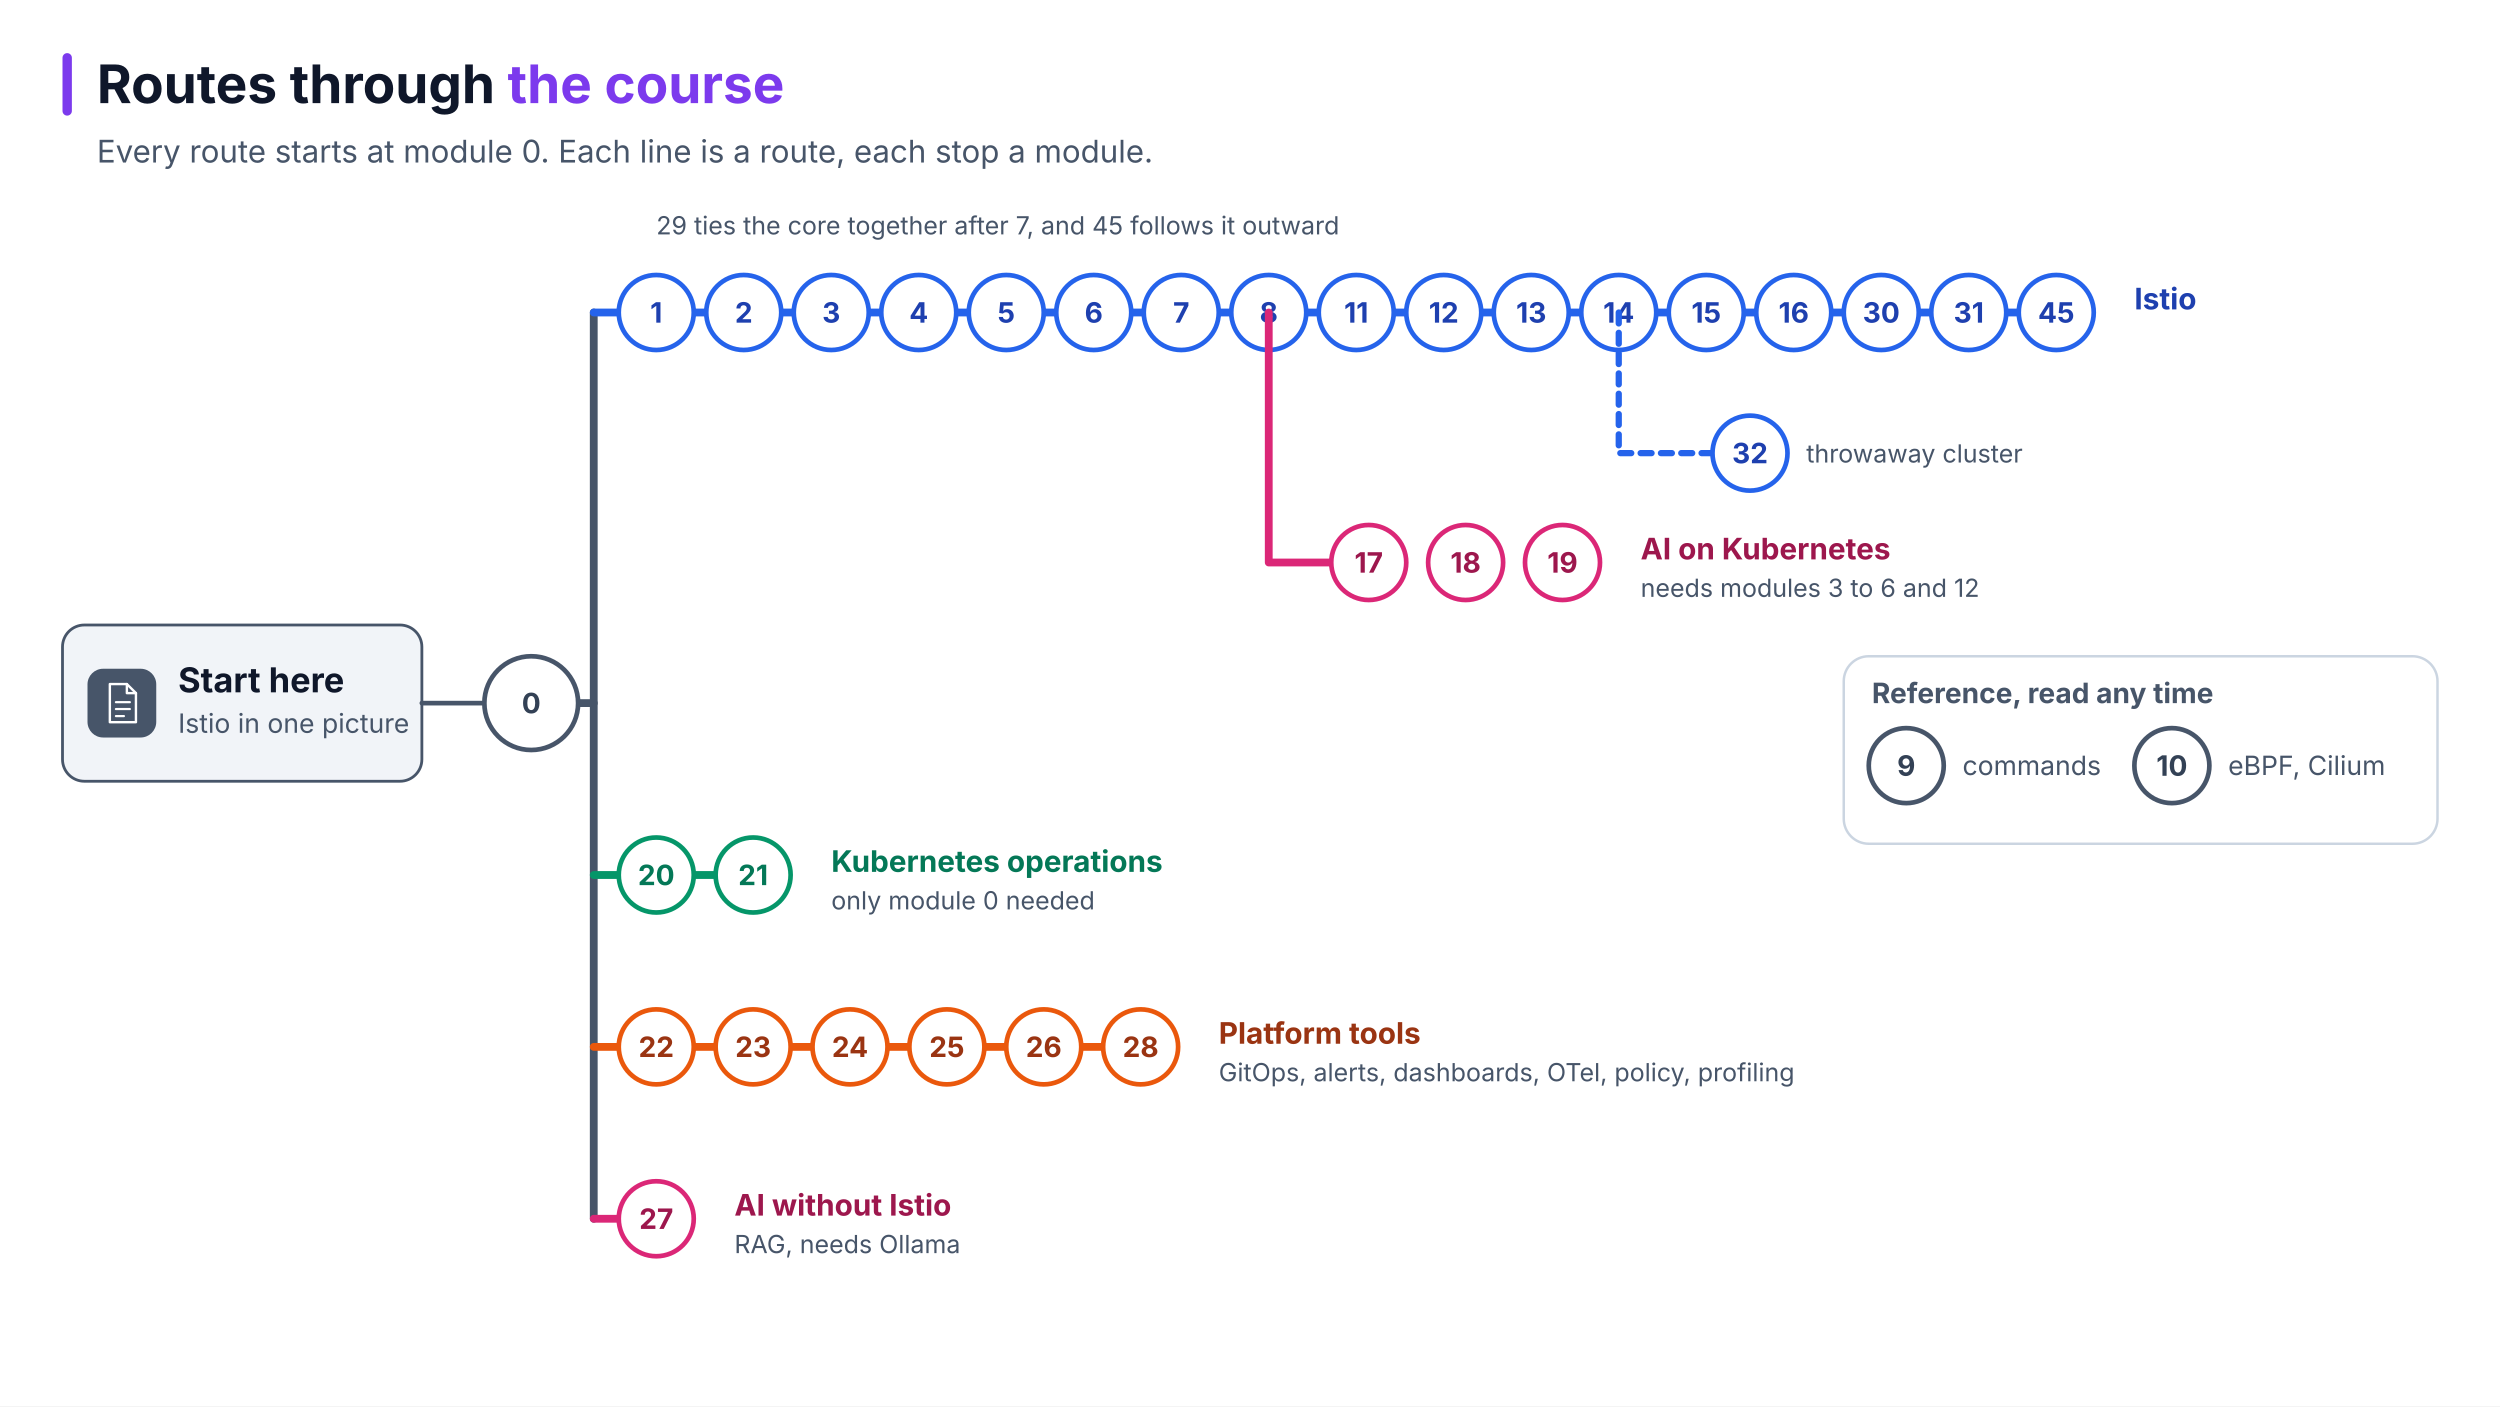
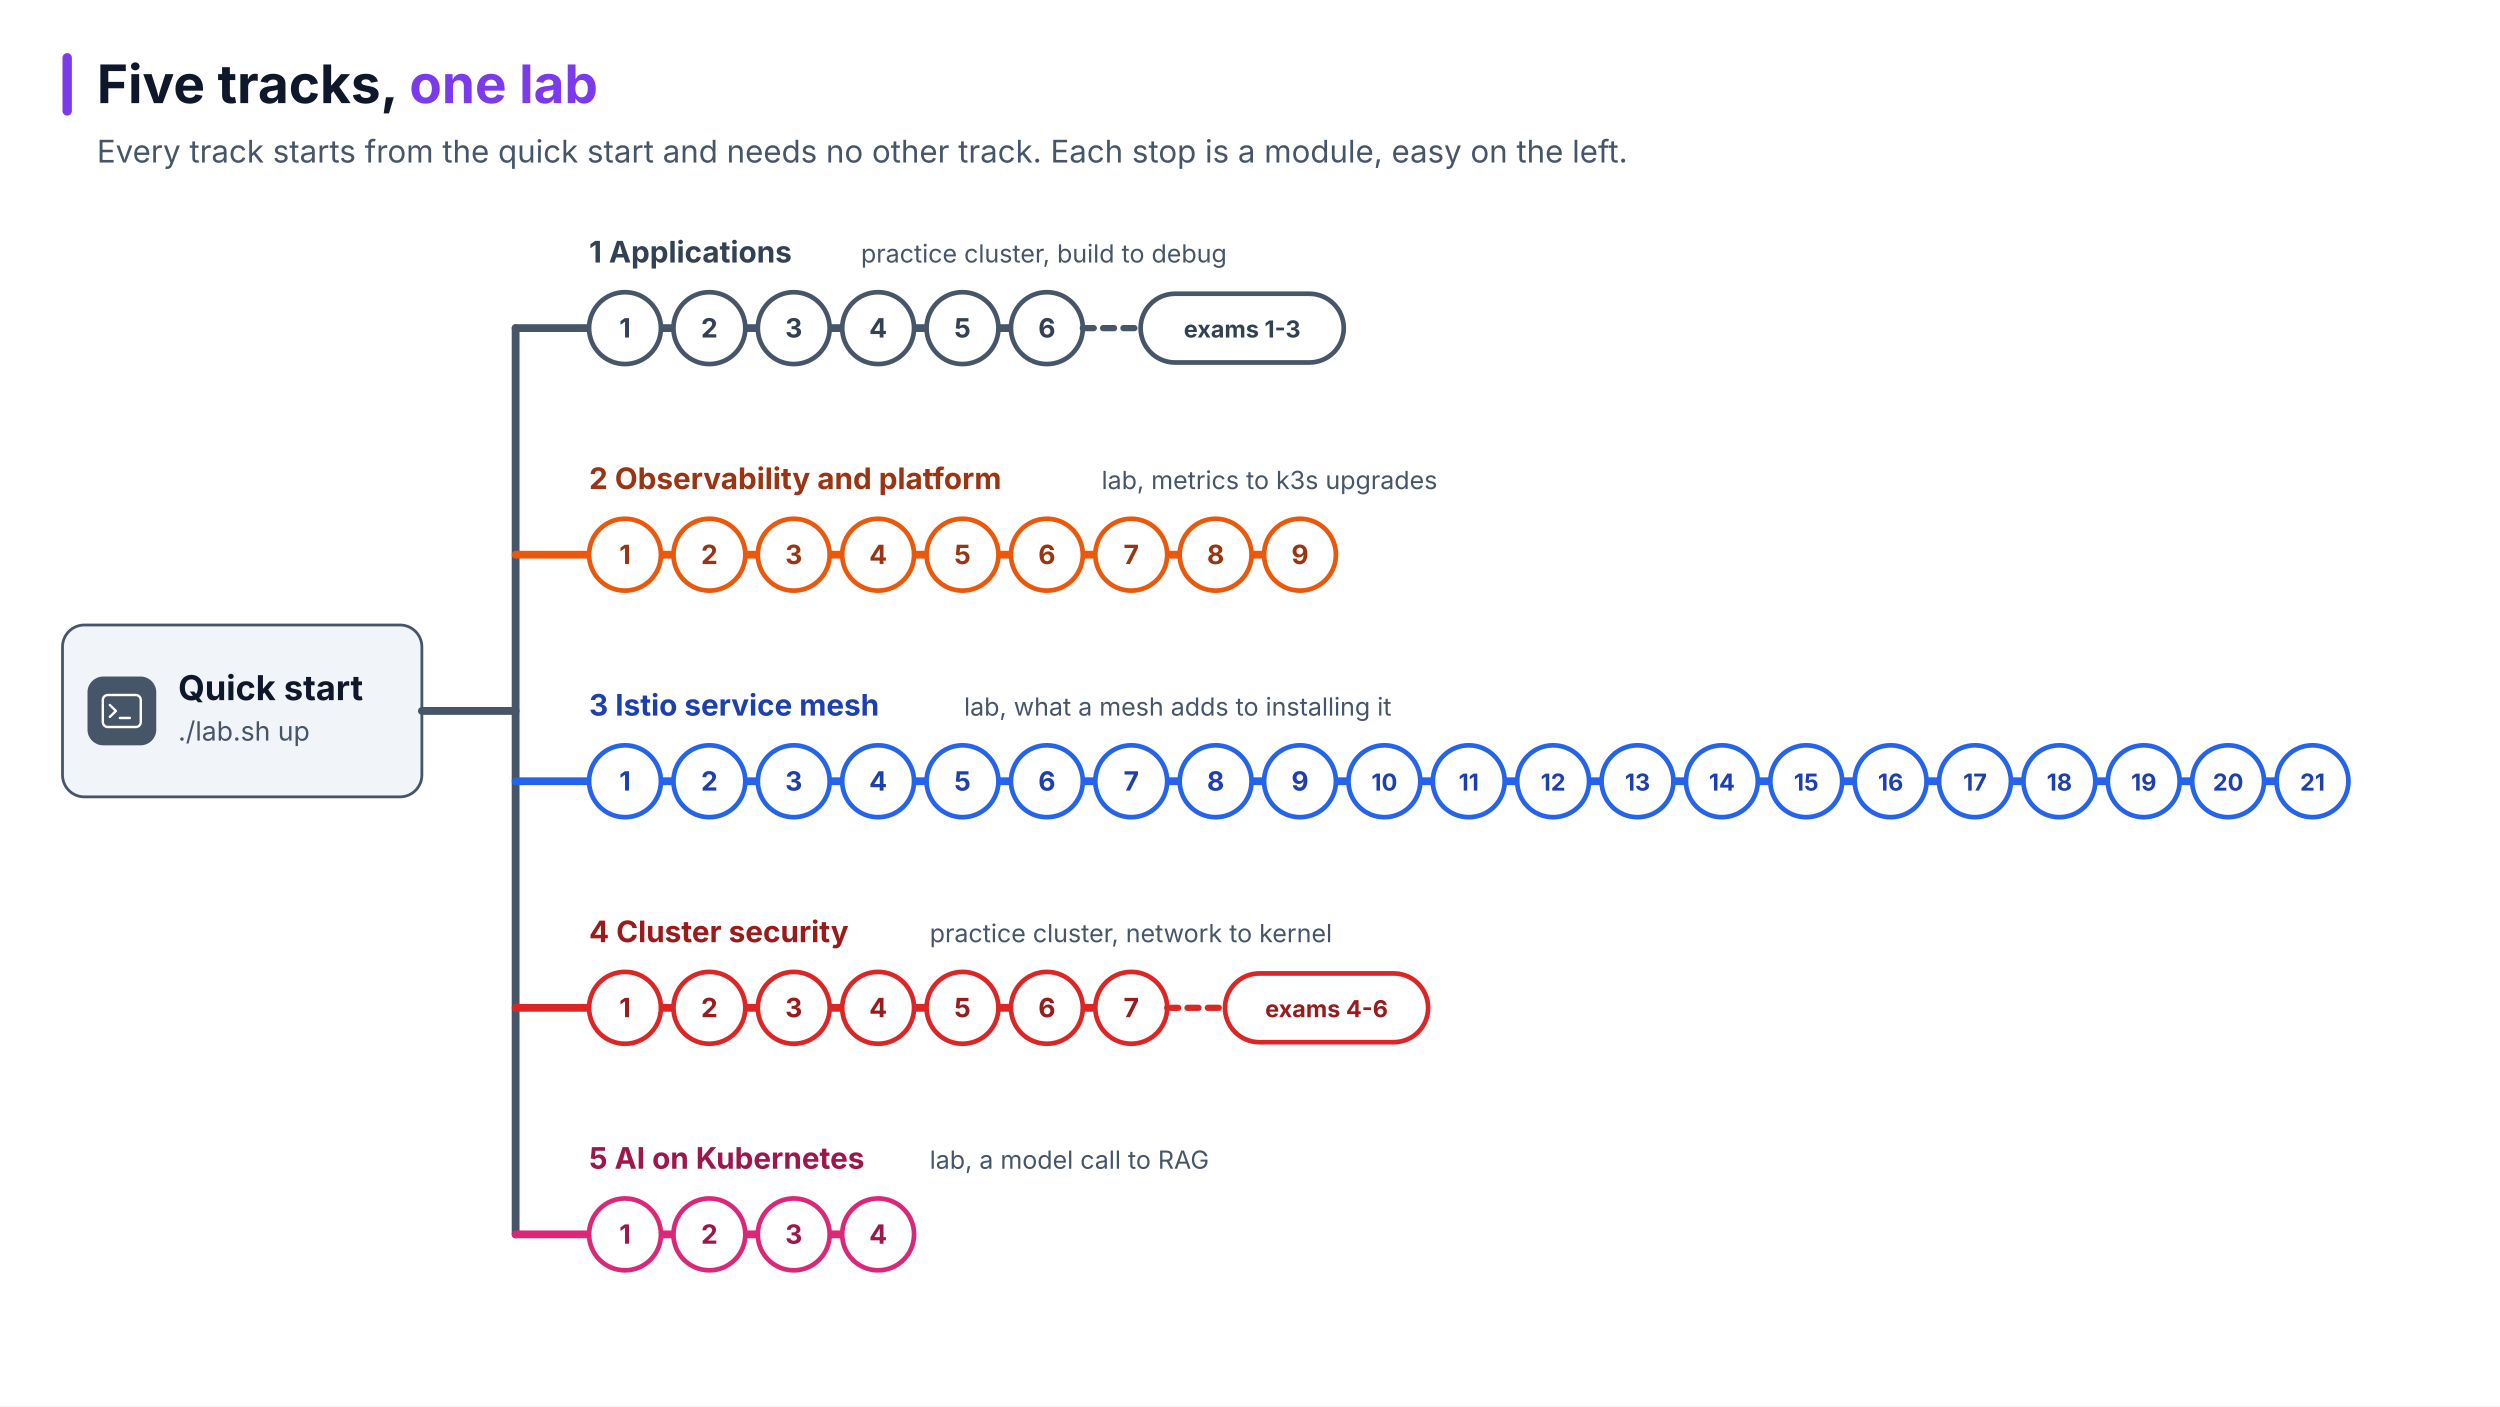
<svg xmlns="http://www.w3.org/2000/svg" width="1600" height="900" viewBox="0 0 1600 900" font-family="Inter, -apple-system, 'Segoe UI', Helvetica, Arial, sans-serif">
  <rect width="1600" height="900" fill="#ffffff" />
  <rect x="40.0" y="34.0" width="6.0" height="40.0" rx="3.0" fill="#7c3aed" stroke="none" />
-   <text x="62" y="66" font-size="34" font-weight="700" fill="#0f172a">Routes through <tspan fill="#7c3aed">the course</tspan>
+   <text x="62" y="66" font-size="34" font-weight="700" fill="#0f172a">Five tracks, <tspan fill="#7c3aed">one lab</tspan>
  </text>
-   <text x="62.0" y="104.0" font-size="20.0" fill="#475569" text-anchor="start">Every route starts at module 0. Each line is a route, each stop a module.</text>
-   <rect x="40.0" y="400.0" width="230.0" height="100.0" rx="14.0" fill="#f1f4f8" stroke="#475569" stroke-width="1.8" />
-   <rect x="56.0" y="428.0" width="44.0" height="44.0" rx="10.0" fill="#475569" stroke="none" />
-   <polygon points="70.3,437.8 81.2,437.8 87.0,443.6 87.0,462.2 70.3,462.2" fill="none" stroke="#ffffff" stroke-width="1.54" stroke-linejoin="round" />
-   <polyline points="81.2,437.8 81.2,443.6 87.0,443.6" fill="none" stroke="#ffffff" stroke-width="1.54" stroke-linecap="round" stroke-linejoin="round" />
-   <polyline points="74.2,449.4 83.1,449.4" fill="none" stroke="#ffffff" stroke-width="1.41" stroke-linecap="round" stroke-linejoin="round" />
-   <polyline points="74.2,453.8 83.1,453.8" fill="none" stroke="#ffffff" stroke-width="1.41" stroke-linecap="round" stroke-linejoin="round" />
-   <polyline points="74.2,458.3 79.3,458.3" fill="none" stroke="#ffffff" stroke-width="1.41" stroke-linecap="round" stroke-linejoin="round" />
-   <text x="114.0" y="443.1" font-size="22.0" fill="#0f172a" font-weight="700" text-anchor="start">Start here</text>
-   <text x="114.0" y="469.0" font-size="17.0" fill="#475569" text-anchor="start">Istio in one picture</text>
-   <polyline points="270.0,450.0 314.0,450.0" fill="none" stroke="#475569" stroke-width="3.00" stroke-linecap="round" stroke-linejoin="round" />
-   <polyline points="370.0,450.0 380.0,450.0" fill="none" stroke="#475569" stroke-width="5.00" stroke-linecap="round" stroke-linejoin="round" />
-   <polyline points="380.0,200.0 380.0,780.0" fill="none" stroke="#475569" stroke-width="5.00" stroke-linecap="round" stroke-linejoin="round" />
-   <ellipse cx="340.0" cy="450.0" rx="30.0" ry="30.0" fill="#ffffff" stroke="#475569" stroke-width="3.00" />
-   <text x="340.0" y="456.5" font-size="18.0" fill="#334155" font-weight="700" text-anchor="middle">0</text>
-   <polyline points="380.0,200.0 1316.0,200.0" fill="none" stroke="#2563eb" stroke-width="5.00" stroke-linecap="round" stroke-linejoin="round" />
-   <ellipse cx="420.0" cy="200.0" rx="24.0" ry="24.0" fill="#ffffff" stroke="#2563eb" stroke-width="3.00" />
-   <text x="420.0" y="206.5" font-size="18.0" fill="#1e40af" font-weight="700" text-anchor="middle">1</text>
-   <ellipse cx="476.0" cy="200.0" rx="24.0" ry="24.0" fill="#ffffff" stroke="#2563eb" stroke-width="3.00" />
-   <text x="476.0" y="206.5" font-size="18.0" fill="#1e40af" font-weight="700" text-anchor="middle">2</text>
-   <ellipse cx="532.0" cy="200.0" rx="24.0" ry="24.0" fill="#ffffff" stroke="#2563eb" stroke-width="3.00" />
-   <text x="532.0" y="206.5" font-size="18.0" fill="#1e40af" font-weight="700" text-anchor="middle">3</text>
-   <ellipse cx="588.0" cy="200.0" rx="24.0" ry="24.0" fill="#ffffff" stroke="#2563eb" stroke-width="3.00" />
-   <text x="588.0" y="206.5" font-size="18.0" fill="#1e40af" font-weight="700" text-anchor="middle">4</text>
-   <ellipse cx="644.0" cy="200.0" rx="24.0" ry="24.0" fill="#ffffff" stroke="#2563eb" stroke-width="3.00" />
-   <text x="644.0" y="206.5" font-size="18.0" fill="#1e40af" font-weight="700" text-anchor="middle">5</text>
-   <ellipse cx="700.0" cy="200.0" rx="24.0" ry="24.0" fill="#ffffff" stroke="#2563eb" stroke-width="3.00" />
-   <text x="700.0" y="206.5" font-size="18.0" fill="#1e40af" font-weight="700" text-anchor="middle">6</text>
-   <ellipse cx="756.0" cy="200.0" rx="24.0" ry="24.0" fill="#ffffff" stroke="#2563eb" stroke-width="3.00" />
-   <text x="756.0" y="206.5" font-size="18.0" fill="#1e40af" font-weight="700" text-anchor="middle">7</text>
-   <ellipse cx="812.0" cy="200.0" rx="24.0" ry="24.0" fill="#ffffff" stroke="#2563eb" stroke-width="3.00" />
-   <text x="812.0" y="206.5" font-size="18.0" fill="#1e40af" font-weight="700" text-anchor="middle">8</text>
-   <ellipse cx="868.0" cy="200.0" rx="24.0" ry="24.0" fill="#ffffff" stroke="#2563eb" stroke-width="3.00" />
-   <text x="868.0" y="206.5" font-size="18.0" fill="#1e40af" font-weight="700" text-anchor="middle">11</text>
-   <ellipse cx="924.0" cy="200.0" rx="24.0" ry="24.0" fill="#ffffff" stroke="#2563eb" stroke-width="3.00" />
-   <text x="924.0" y="206.5" font-size="18.0" fill="#1e40af" font-weight="700" text-anchor="middle">12</text>
-   <ellipse cx="980.0" cy="200.0" rx="24.0" ry="24.0" fill="#ffffff" stroke="#2563eb" stroke-width="3.00" />
-   <text x="980.0" y="206.5" font-size="18.0" fill="#1e40af" font-weight="700" text-anchor="middle">13</text>
-   <ellipse cx="1036.0" cy="200.0" rx="24.0" ry="24.0" fill="#ffffff" stroke="#2563eb" stroke-width="3.00" />
-   <text x="1036.0" y="206.5" font-size="18.0" fill="#1e40af" font-weight="700" text-anchor="middle">14</text>
-   <ellipse cx="1092.0" cy="200.0" rx="24.0" ry="24.0" fill="#ffffff" stroke="#2563eb" stroke-width="3.00" />
-   <text x="1092.0" y="206.5" font-size="18.0" fill="#1e40af" font-weight="700" text-anchor="middle">15</text>
-   <ellipse cx="1148.0" cy="200.0" rx="24.0" ry="24.0" fill="#ffffff" stroke="#2563eb" stroke-width="3.00" />
-   <text x="1148.0" y="206.5" font-size="18.0" fill="#1e40af" font-weight="700" text-anchor="middle">16</text>
-   <ellipse cx="1204.0" cy="200.0" rx="24.0" ry="24.0" fill="#ffffff" stroke="#2563eb" stroke-width="3.00" />
-   <text x="1204.0" y="206.5" font-size="18.0" fill="#1e40af" font-weight="700" text-anchor="middle">30</text>
-   <ellipse cx="1260.0" cy="200.0" rx="24.0" ry="24.0" fill="#ffffff" stroke="#2563eb" stroke-width="3.00" />
-   <text x="1260.0" y="206.5" font-size="18.0" fill="#1e40af" font-weight="700" text-anchor="middle">31</text>
-   <ellipse cx="1316.0" cy="200.0" rx="24.0" ry="24.0" fill="#ffffff" stroke="#2563eb" stroke-width="3.00" />
-   <text x="1316.0" y="206.5" font-size="18.0" fill="#1e40af" font-weight="700" text-anchor="middle">45</text>
-   <text x="1366.0" y="198.0" font-size="19.0" fill="#1e40af" font-weight="700" text-anchor="start">Istio</text>
-   <text x="1366.0" y="222.0" font-size="16.0" fill="#475569" text-anchor="start" />
-   <polyline points="1036.0,200.0 1036.0,290.0 1096.0,290.0" fill="none" stroke="#2563eb" stroke-width="4.00" stroke-linecap="round" stroke-linejoin="round" stroke-dasharray="7 6" />
-   <ellipse cx="1120.0" cy="290.0" rx="24.0" ry="24.0" fill="#ffffff" stroke="#2563eb" stroke-width="3.00" />
-   <text x="1120.0" y="296.5" font-size="18.0" fill="#1e40af" font-weight="700" text-anchor="middle">32</text>
-   <text x="1156.0" y="296.0" font-size="16.0" fill="#475569" text-anchor="start">throwaway cluster</text>
-   <polyline points="812.0,200.0 812.0,360.0 852.0,360.0" fill="none" stroke="#db2777" stroke-width="5.00" stroke-linecap="round" stroke-linejoin="round" />
-   <ellipse cx="876.0" cy="360.0" rx="24.0" ry="24.0" fill="#ffffff" stroke="#db2777" stroke-width="3.00" />
-   <text x="876.0" y="366.5" font-size="18.0" fill="#9d174d" font-weight="700" text-anchor="middle">17</text>
-   <ellipse cx="938.0" cy="360.0" rx="24.0" ry="24.0" fill="#ffffff" stroke="#db2777" stroke-width="3.00" />
-   <text x="938.0" y="366.5" font-size="18.0" fill="#9d174d" font-weight="700" text-anchor="middle">18</text>
-   <ellipse cx="1000.0" cy="360.0" rx="24.0" ry="24.0" fill="#ffffff" stroke="#db2777" stroke-width="3.00" />
-   <text x="1000.0" y="366.5" font-size="18.0" fill="#9d174d" font-weight="700" text-anchor="middle">19</text>
-   <text x="1050.0" y="358.0" font-size="19.0" fill="#9d174d" font-weight="700" text-anchor="start">AI on Kubernetes</text>
-   <text x="1050.0" y="382.0" font-size="16.0" fill="#475569" text-anchor="start">needs modules 3 to 6 and 12</text>
-   <polyline points="380.0,560.0 482.0,560.0" fill="none" stroke="#059669" stroke-width="5.00" stroke-linecap="round" stroke-linejoin="round" />
-   <ellipse cx="420.0" cy="560.0" rx="24.0" ry="24.0" fill="#ffffff" stroke="#059669" stroke-width="3.00" />
-   <text x="420.0" y="566.5" font-size="18.0" fill="#047857" font-weight="700" text-anchor="middle">20</text>
-   <ellipse cx="482.0" cy="560.0" rx="24.0" ry="24.0" fill="#ffffff" stroke="#059669" stroke-width="3.00" />
-   <text x="482.0" y="566.5" font-size="18.0" fill="#047857" font-weight="700" text-anchor="middle">21</text>
-   <text x="532.0" y="558.0" font-size="19.0" fill="#047857" font-weight="700" text-anchor="start">Kubernetes operations</text>
-   <text x="532.0" y="582.0" font-size="16.0" fill="#475569" text-anchor="start">only module 0 needed</text>
-   <polyline points="380.0,670.0 730.0,670.0" fill="none" stroke="#ea580c" stroke-width="5.00" stroke-linecap="round" stroke-linejoin="round" />
-   <ellipse cx="420.0" cy="670.0" rx="24.0" ry="24.0" fill="#ffffff" stroke="#ea580c" stroke-width="3.00" />
-   <text x="420.0" y="676.5" font-size="18.0" fill="#9a3412" font-weight="700" text-anchor="middle">22</text>
-   <ellipse cx="482.0" cy="670.0" rx="24.0" ry="24.0" fill="#ffffff" stroke="#ea580c" stroke-width="3.00" />
-   <text x="482.0" y="676.5" font-size="18.0" fill="#9a3412" font-weight="700" text-anchor="middle">23</text>
-   <ellipse cx="544.0" cy="670.0" rx="24.0" ry="24.0" fill="#ffffff" stroke="#ea580c" stroke-width="3.00" />
-   <text x="544.0" y="676.5" font-size="18.0" fill="#9a3412" font-weight="700" text-anchor="middle">24</text>
-   <ellipse cx="606.0" cy="670.0" rx="24.0" ry="24.0" fill="#ffffff" stroke="#ea580c" stroke-width="3.00" />
-   <text x="606.0" y="676.5" font-size="18.0" fill="#9a3412" font-weight="700" text-anchor="middle">25</text>
-   <ellipse cx="668.0" cy="670.0" rx="24.0" ry="24.0" fill="#ffffff" stroke="#ea580c" stroke-width="3.00" />
-   <text x="668.0" y="676.5" font-size="18.0" fill="#9a3412" font-weight="700" text-anchor="middle">26</text>
-   <ellipse cx="730.0" cy="670.0" rx="24.0" ry="24.0" fill="#ffffff" stroke="#ea580c" stroke-width="3.00" />
-   <text x="730.0" y="676.5" font-size="18.0" fill="#9a3412" font-weight="700" text-anchor="middle">28</text>
-   <text x="780.0" y="668.0" font-size="19.0" fill="#9a3412" font-weight="700" text-anchor="start">Platform tools</text>
-   <text x="780.0" y="692.0" font-size="16.0" fill="#475569" text-anchor="start">GitOps, alerts, dashboards, OTel, policy, profiling</text>
-   <polyline points="380.0,780.0 420.0,780.0" fill="none" stroke="#db2777" stroke-width="5.00" stroke-linecap="round" stroke-linejoin="round" />
-   <ellipse cx="420.0" cy="780.0" rx="24.0" ry="24.0" fill="#ffffff" stroke="#db2777" stroke-width="3.00" />
-   <text x="420.0" y="786.5" font-size="18.0" fill="#9d174d" font-weight="700" text-anchor="middle">27</text>
-   <text x="470.0" y="778.0" font-size="19.0" fill="#9d174d" font-weight="700" text-anchor="start">AI without Istio</text>
-   <text x="470.0" y="802.0" font-size="16.0" fill="#475569" text-anchor="start">RAG, needs Ollama</text>
-   <rect x="1180.0" y="420.0" width="380.0" height="120.0" rx="16.0" fill="#ffffff" stroke="#cbd5e1" stroke-width="1.6" />
-   <text x="1198.0" y="450.0" font-size="18.0" fill="#475569" font-weight="700" text-anchor="start">Reference, read any time</text>
-   <ellipse cx="1220.0" cy="490.0" rx="24.0" ry="24.0" fill="#ffffff" stroke="#475569" stroke-width="3.00" />
-   <text x="1220.0" y="496.5" font-size="18.0" fill="#334155" font-weight="700" text-anchor="middle">9</text>
-   <text x="1256.0" y="496.0" font-size="17.0" fill="#475569" text-anchor="start">commands</text>
-   <ellipse cx="1390.0" cy="490.0" rx="24.0" ry="24.0" fill="#ffffff" stroke="#475569" stroke-width="3.00" />
-   <text x="1390.0" y="496.5" font-size="18.0" fill="#334155" font-weight="700" text-anchor="middle">10</text>
-   <text x="1426.0" y="496.0" font-size="17.0" fill="#475569" text-anchor="start">eBPF, Cilium</text>
-   <text x="420.0" y="150.0" font-size="16.0" fill="#475569" text-anchor="start">29 ties the core together after 7, and 45 follows it outward</text>
+   <text x="62.0" y="104.0" font-size="20.0" fill="#475569" text-anchor="start">Every track starts from the quick start and needs no other track. Each stop is a module, easy on the left.</text>
+   <rect x="40.0" y="400.0" width="230.0" height="110.0" rx="14.0" fill="#f1f4f8" stroke="#475569" stroke-width="1.8" />
+   <rect x="56.0" y="433.0" width="44.0" height="44.0" rx="10.0" fill="#475569" stroke="none" />
+   <rect x="65.8" y="444.8" width="24.3" height="20.5" rx="3.2" fill="none" stroke="#ffffff" stroke-width="1.536" />
+   <polyline points="70.3,451.2 74.2,455.0 70.3,458.8" fill="none" stroke="#ffffff" stroke-width="1.54" stroke-linecap="round" stroke-linejoin="round" />
+   <polyline points="76.7,459.5 83.1,459.5" fill="none" stroke="#ffffff" stroke-width="1.54" stroke-linecap="round" stroke-linejoin="round" />
+   <text x="114.0" y="448.1" font-size="22.0" fill="#0f172a" font-weight="700" text-anchor="start">Quick start</text>
+   <text x="114.0" y="474.0" font-size="17.0" fill="#475569" text-anchor="start">./lab.sh up</text>
+   <polyline points="270.0,455.0 330.0,455.0" fill="none" stroke="#475569" stroke-width="5.00" stroke-linecap="round" stroke-linejoin="round" />
+   <polyline points="330.0,210.0 330.0,790.0" fill="none" stroke="#475569" stroke-width="5.00" stroke-linecap="round" stroke-linejoin="round" />
+   <polyline points="330.0,210.0 670.0,210.0" fill="none" stroke="#475569" stroke-width="5.00" stroke-linecap="round" stroke-linejoin="round" />
+   <ellipse cx="400.0" cy="210.0" rx="23.0" ry="23.0" fill="#ffffff" stroke="#475569" stroke-width="3.00" />
+   <text x="400.0" y="216.0" font-size="17.0" fill="#334155" font-weight="700" text-anchor="middle">1</text>
+   <ellipse cx="454.0" cy="210.0" rx="23.0" ry="23.0" fill="#ffffff" stroke="#475569" stroke-width="3.00" />
+   <text x="454.0" y="216.0" font-size="17.0" fill="#334155" font-weight="700" text-anchor="middle">2</text>
+   <ellipse cx="508.0" cy="210.0" rx="23.0" ry="23.0" fill="#ffffff" stroke="#475569" stroke-width="3.00" />
+   <text x="508.0" y="216.0" font-size="17.0" fill="#334155" font-weight="700" text-anchor="middle">3</text>
+   <ellipse cx="562.0" cy="210.0" rx="23.0" ry="23.0" fill="#ffffff" stroke="#475569" stroke-width="3.00" />
+   <text x="562.0" y="216.0" font-size="17.0" fill="#334155" font-weight="700" text-anchor="middle">4</text>
+   <ellipse cx="616.0" cy="210.0" rx="23.0" ry="23.0" fill="#ffffff" stroke="#475569" stroke-width="3.00" />
+   <text x="616.0" y="216.0" font-size="17.0" fill="#334155" font-weight="700" text-anchor="middle">5</text>
+   <ellipse cx="670.0" cy="210.0" rx="23.0" ry="23.0" fill="#ffffff" stroke="#475569" stroke-width="3.00" />
+   <text x="670.0" y="216.0" font-size="17.0" fill="#334155" font-weight="700" text-anchor="middle">6</text>
+   <polyline points="693.0,210.0 730.0,210.0" fill="none" stroke="#475569" stroke-width="4.00" stroke-linecap="round" stroke-linejoin="round" stroke-dasharray="7 6" />
+   <rect x="730.0" y="188.0" width="130.0" height="44.0" rx="22.0" fill="#ffffff" stroke="#475569" stroke-width="3" />
+   <text x="795.0" y="216.0" font-size="15.0" fill="#334155" font-weight="700" text-anchor="middle">exams 1-3</text>
+   <text x="377.0" y="168.0" font-size="19.0" fill="#334155" font-weight="700" text-anchor="start">1 Applications</text>
+   <text x="551.0" y="168.0" font-size="16.0" fill="#475569" text-anchor="start">practice cluster, build to debug</text>
+   <polyline points="330.0,355.0 832.0,355.0" fill="none" stroke="#ea580c" stroke-width="5.00" stroke-linecap="round" stroke-linejoin="round" />
+   <ellipse cx="400.0" cy="355.0" rx="23.0" ry="23.0" fill="#ffffff" stroke="#ea580c" stroke-width="3.00" />
+   <text x="400.0" y="361.0" font-size="17.0" fill="#9a3412" font-weight="700" text-anchor="middle">1</text>
+   <ellipse cx="454.0" cy="355.0" rx="23.0" ry="23.0" fill="#ffffff" stroke="#ea580c" stroke-width="3.00" />
+   <text x="454.0" y="361.0" font-size="17.0" fill="#9a3412" font-weight="700" text-anchor="middle">2</text>
+   <ellipse cx="508.0" cy="355.0" rx="23.0" ry="23.0" fill="#ffffff" stroke="#ea580c" stroke-width="3.00" />
+   <text x="508.0" y="361.0" font-size="17.0" fill="#9a3412" font-weight="700" text-anchor="middle">3</text>
+   <ellipse cx="562.0" cy="355.0" rx="23.0" ry="23.0" fill="#ffffff" stroke="#ea580c" stroke-width="3.00" />
+   <text x="562.0" y="361.0" font-size="17.0" fill="#9a3412" font-weight="700" text-anchor="middle">4</text>
+   <ellipse cx="616.0" cy="355.0" rx="23.0" ry="23.0" fill="#ffffff" stroke="#ea580c" stroke-width="3.00" />
+   <text x="616.0" y="361.0" font-size="17.0" fill="#9a3412" font-weight="700" text-anchor="middle">5</text>
+   <ellipse cx="670.0" cy="355.0" rx="23.0" ry="23.0" fill="#ffffff" stroke="#ea580c" stroke-width="3.00" />
+   <text x="670.0" y="361.0" font-size="17.0" fill="#9a3412" font-weight="700" text-anchor="middle">6</text>
+   <ellipse cx="724.0" cy="355.0" rx="23.0" ry="23.0" fill="#ffffff" stroke="#ea580c" stroke-width="3.00" />
+   <text x="724.0" y="361.0" font-size="17.0" fill="#9a3412" font-weight="700" text-anchor="middle">7</text>
+   <ellipse cx="778.0" cy="355.0" rx="23.0" ry="23.0" fill="#ffffff" stroke="#ea580c" stroke-width="3.00" />
+   <text x="778.0" y="361.0" font-size="17.0" fill="#9a3412" font-weight="700" text-anchor="middle">8</text>
+   <ellipse cx="832.0" cy="355.0" rx="23.0" ry="23.0" fill="#ffffff" stroke="#ea580c" stroke-width="3.00" />
+   <text x="832.0" y="361.0" font-size="17.0" fill="#9a3412" font-weight="700" text-anchor="middle">9</text>
+   <text x="377.0" y="313.0" font-size="19.0" fill="#9a3412" font-weight="700" text-anchor="start">2 Observability and platform</text>
+   <text x="705.0" y="313.0" font-size="16.0" fill="#475569" text-anchor="start">lab, metrics to k3s upgrades</text>
+   <polyline points="330.0,500.0 1480.0,500.0" fill="none" stroke="#2563eb" stroke-width="5.00" stroke-linecap="round" stroke-linejoin="round" />
+   <ellipse cx="400.0" cy="500.0" rx="23.0" ry="23.0" fill="#ffffff" stroke="#2563eb" stroke-width="3.00" />
+   <text x="400.0" y="506.0" font-size="17.0" fill="#1e40af" font-weight="700" text-anchor="middle">1</text>
+   <ellipse cx="454.0" cy="500.0" rx="23.0" ry="23.0" fill="#ffffff" stroke="#2563eb" stroke-width="3.00" />
+   <text x="454.0" y="506.0" font-size="17.0" fill="#1e40af" font-weight="700" text-anchor="middle">2</text>
+   <ellipse cx="508.0" cy="500.0" rx="23.0" ry="23.0" fill="#ffffff" stroke="#2563eb" stroke-width="3.00" />
+   <text x="508.0" y="506.0" font-size="17.0" fill="#1e40af" font-weight="700" text-anchor="middle">3</text>
+   <ellipse cx="562.0" cy="500.0" rx="23.0" ry="23.0" fill="#ffffff" stroke="#2563eb" stroke-width="3.00" />
+   <text x="562.0" y="506.0" font-size="17.0" fill="#1e40af" font-weight="700" text-anchor="middle">4</text>
+   <ellipse cx="616.0" cy="500.0" rx="23.0" ry="23.0" fill="#ffffff" stroke="#2563eb" stroke-width="3.00" />
+   <text x="616.0" y="506.0" font-size="17.0" fill="#1e40af" font-weight="700" text-anchor="middle">5</text>
+   <ellipse cx="670.0" cy="500.0" rx="23.0" ry="23.0" fill="#ffffff" stroke="#2563eb" stroke-width="3.00" />
+   <text x="670.0" y="506.0" font-size="17.0" fill="#1e40af" font-weight="700" text-anchor="middle">6</text>
+   <ellipse cx="724.0" cy="500.0" rx="23.0" ry="23.0" fill="#ffffff" stroke="#2563eb" stroke-width="3.00" />
+   <text x="724.0" y="506.0" font-size="17.0" fill="#1e40af" font-weight="700" text-anchor="middle">7</text>
+   <ellipse cx="778.0" cy="500.0" rx="23.0" ry="23.0" fill="#ffffff" stroke="#2563eb" stroke-width="3.00" />
+   <text x="778.0" y="506.0" font-size="17.0" fill="#1e40af" font-weight="700" text-anchor="middle">8</text>
+   <ellipse cx="832.0" cy="500.0" rx="23.0" ry="23.0" fill="#ffffff" stroke="#2563eb" stroke-width="3.00" />
+   <text x="832.0" y="506.0" font-size="17.0" fill="#1e40af" font-weight="700" text-anchor="middle">9</text>
+   <ellipse cx="886.0" cy="500.0" rx="23.0" ry="23.0" fill="#ffffff" stroke="#2563eb" stroke-width="3.00" />
+   <text x="886.0" y="506.0" font-size="15.0" fill="#1e40af" font-weight="700" text-anchor="middle">10</text>
+   <ellipse cx="940.0" cy="500.0" rx="23.0" ry="23.0" fill="#ffffff" stroke="#2563eb" stroke-width="3.00" />
+   <text x="940.0" y="506.0" font-size="15.0" fill="#1e40af" font-weight="700" text-anchor="middle">11</text>
+   <ellipse cx="994.0" cy="500.0" rx="23.0" ry="23.0" fill="#ffffff" stroke="#2563eb" stroke-width="3.00" />
+   <text x="994.0" y="506.0" font-size="15.0" fill="#1e40af" font-weight="700" text-anchor="middle">12</text>
+   <ellipse cx="1048.0" cy="500.0" rx="23.0" ry="23.0" fill="#ffffff" stroke="#2563eb" stroke-width="3.00" />
+   <text x="1048.0" y="506.0" font-size="15.0" fill="#1e40af" font-weight="700" text-anchor="middle">13</text>
+   <ellipse cx="1102.0" cy="500.0" rx="23.0" ry="23.0" fill="#ffffff" stroke="#2563eb" stroke-width="3.00" />
+   <text x="1102.0" y="506.0" font-size="15.0" fill="#1e40af" font-weight="700" text-anchor="middle">14</text>
+   <ellipse cx="1156.0" cy="500.0" rx="23.0" ry="23.0" fill="#ffffff" stroke="#2563eb" stroke-width="3.00" />
+   <text x="1156.0" y="506.0" font-size="15.0" fill="#1e40af" font-weight="700" text-anchor="middle">15</text>
+   <ellipse cx="1210.0" cy="500.0" rx="23.0" ry="23.0" fill="#ffffff" stroke="#2563eb" stroke-width="3.00" />
+   <text x="1210.0" y="506.0" font-size="15.0" fill="#1e40af" font-weight="700" text-anchor="middle">16</text>
+   <ellipse cx="1264.0" cy="500.0" rx="23.0" ry="23.0" fill="#ffffff" stroke="#2563eb" stroke-width="3.00" />
+   <text x="1264.0" y="506.0" font-size="15.0" fill="#1e40af" font-weight="700" text-anchor="middle">17</text>
+   <ellipse cx="1318.0" cy="500.0" rx="23.0" ry="23.0" fill="#ffffff" stroke="#2563eb" stroke-width="3.00" />
+   <text x="1318.0" y="506.0" font-size="15.0" fill="#1e40af" font-weight="700" text-anchor="middle">18</text>
+   <ellipse cx="1372.0" cy="500.0" rx="23.0" ry="23.0" fill="#ffffff" stroke="#2563eb" stroke-width="3.00" />
+   <text x="1372.0" y="506.0" font-size="15.0" fill="#1e40af" font-weight="700" text-anchor="middle">19</text>
+   <ellipse cx="1426.0" cy="500.0" rx="23.0" ry="23.0" fill="#ffffff" stroke="#2563eb" stroke-width="3.00" />
+   <text x="1426.0" y="506.0" font-size="15.0" fill="#1e40af" font-weight="700" text-anchor="middle">20</text>
+   <ellipse cx="1480.0" cy="500.0" rx="23.0" ry="23.0" fill="#ffffff" stroke="#2563eb" stroke-width="3.00" />
+   <text x="1480.0" y="506.0" font-size="15.0" fill="#1e40af" font-weight="700" text-anchor="middle">21</text>
+   <text x="377.0" y="458.0" font-size="19.0" fill="#1e40af" font-weight="700" text-anchor="start">3 Istio service mesh</text>
+   <text x="617.0" y="458.0" font-size="16.0" fill="#475569" text-anchor="start">lab, what a mesh adds to installing it</text>
+   <polyline points="330.0,645.0 724.0,645.0" fill="none" stroke="#dc2626" stroke-width="5.00" stroke-linecap="round" stroke-linejoin="round" />
+   <ellipse cx="400.0" cy="645.0" rx="23.0" ry="23.0" fill="#ffffff" stroke="#dc2626" stroke-width="3.00" />
+   <text x="400.0" y="651.0" font-size="17.0" fill="#991b1b" font-weight="700" text-anchor="middle">1</text>
+   <ellipse cx="454.0" cy="645.0" rx="23.0" ry="23.0" fill="#ffffff" stroke="#dc2626" stroke-width="3.00" />
+   <text x="454.0" y="651.0" font-size="17.0" fill="#991b1b" font-weight="700" text-anchor="middle">2</text>
+   <ellipse cx="508.0" cy="645.0" rx="23.0" ry="23.0" fill="#ffffff" stroke="#dc2626" stroke-width="3.00" />
+   <text x="508.0" y="651.0" font-size="17.0" fill="#991b1b" font-weight="700" text-anchor="middle">3</text>
+   <ellipse cx="562.0" cy="645.0" rx="23.0" ry="23.0" fill="#ffffff" stroke="#dc2626" stroke-width="3.00" />
+   <text x="562.0" y="651.0" font-size="17.0" fill="#991b1b" font-weight="700" text-anchor="middle">4</text>
+   <ellipse cx="616.0" cy="645.0" rx="23.0" ry="23.0" fill="#ffffff" stroke="#dc2626" stroke-width="3.00" />
+   <text x="616.0" y="651.0" font-size="17.0" fill="#991b1b" font-weight="700" text-anchor="middle">5</text>
+   <ellipse cx="670.0" cy="645.0" rx="23.0" ry="23.0" fill="#ffffff" stroke="#dc2626" stroke-width="3.00" />
+   <text x="670.0" y="651.0" font-size="17.0" fill="#991b1b" font-weight="700" text-anchor="middle">6</text>
+   <ellipse cx="724.0" cy="645.0" rx="23.0" ry="23.0" fill="#ffffff" stroke="#dc2626" stroke-width="3.00" />
+   <text x="724.0" y="651.0" font-size="17.0" fill="#991b1b" font-weight="700" text-anchor="middle">7</text>
+   <polyline points="747.0,645.0 784.0,645.0" fill="none" stroke="#dc2626" stroke-width="4.00" stroke-linecap="round" stroke-linejoin="round" stroke-dasharray="7 6" />
+   <rect x="784.0" y="623.0" width="130.0" height="44.0" rx="22.0" fill="#ffffff" stroke="#dc2626" stroke-width="3" />
+   <text x="849.0" y="651.0" font-size="15.0" fill="#991b1b" font-weight="700" text-anchor="middle">exams 4-6</text>
+   <text x="377.0" y="603.0" font-size="19.0" fill="#991b1b" font-weight="700" text-anchor="start">4 Cluster security</text>
+   <text x="595.0" y="603.0" font-size="16.0" fill="#475569" text-anchor="start">practice cluster, network to kernel</text>
+   <polyline points="330.0,790.0 562.0,790.0" fill="none" stroke="#db2777" stroke-width="5.00" stroke-linecap="round" stroke-linejoin="round" />
+   <ellipse cx="400.0" cy="790.0" rx="23.0" ry="23.0" fill="#ffffff" stroke="#db2777" stroke-width="3.00" />
+   <text x="400.0" y="796.0" font-size="17.0" fill="#9d174d" font-weight="700" text-anchor="middle">1</text>
+   <ellipse cx="454.0" cy="790.0" rx="23.0" ry="23.0" fill="#ffffff" stroke="#db2777" stroke-width="3.00" />
+   <text x="454.0" y="796.0" font-size="17.0" fill="#9d174d" font-weight="700" text-anchor="middle">2</text>
+   <ellipse cx="508.0" cy="790.0" rx="23.0" ry="23.0" fill="#ffffff" stroke="#db2777" stroke-width="3.00" />
+   <text x="508.0" y="796.0" font-size="17.0" fill="#9d174d" font-weight="700" text-anchor="middle">3</text>
+   <ellipse cx="562.0" cy="790.0" rx="23.0" ry="23.0" fill="#ffffff" stroke="#db2777" stroke-width="3.00" />
+   <text x="562.0" y="796.0" font-size="17.0" fill="#9d174d" font-weight="700" text-anchor="middle">4</text>
+   <text x="377.0" y="748.0" font-size="19.0" fill="#9d174d" font-weight="700" text-anchor="start">5 AI on Kubernetes</text>
+   <text x="595.0" y="748.0" font-size="16.0" fill="#475569" text-anchor="start">lab, a model call to RAG</text>
</svg>
